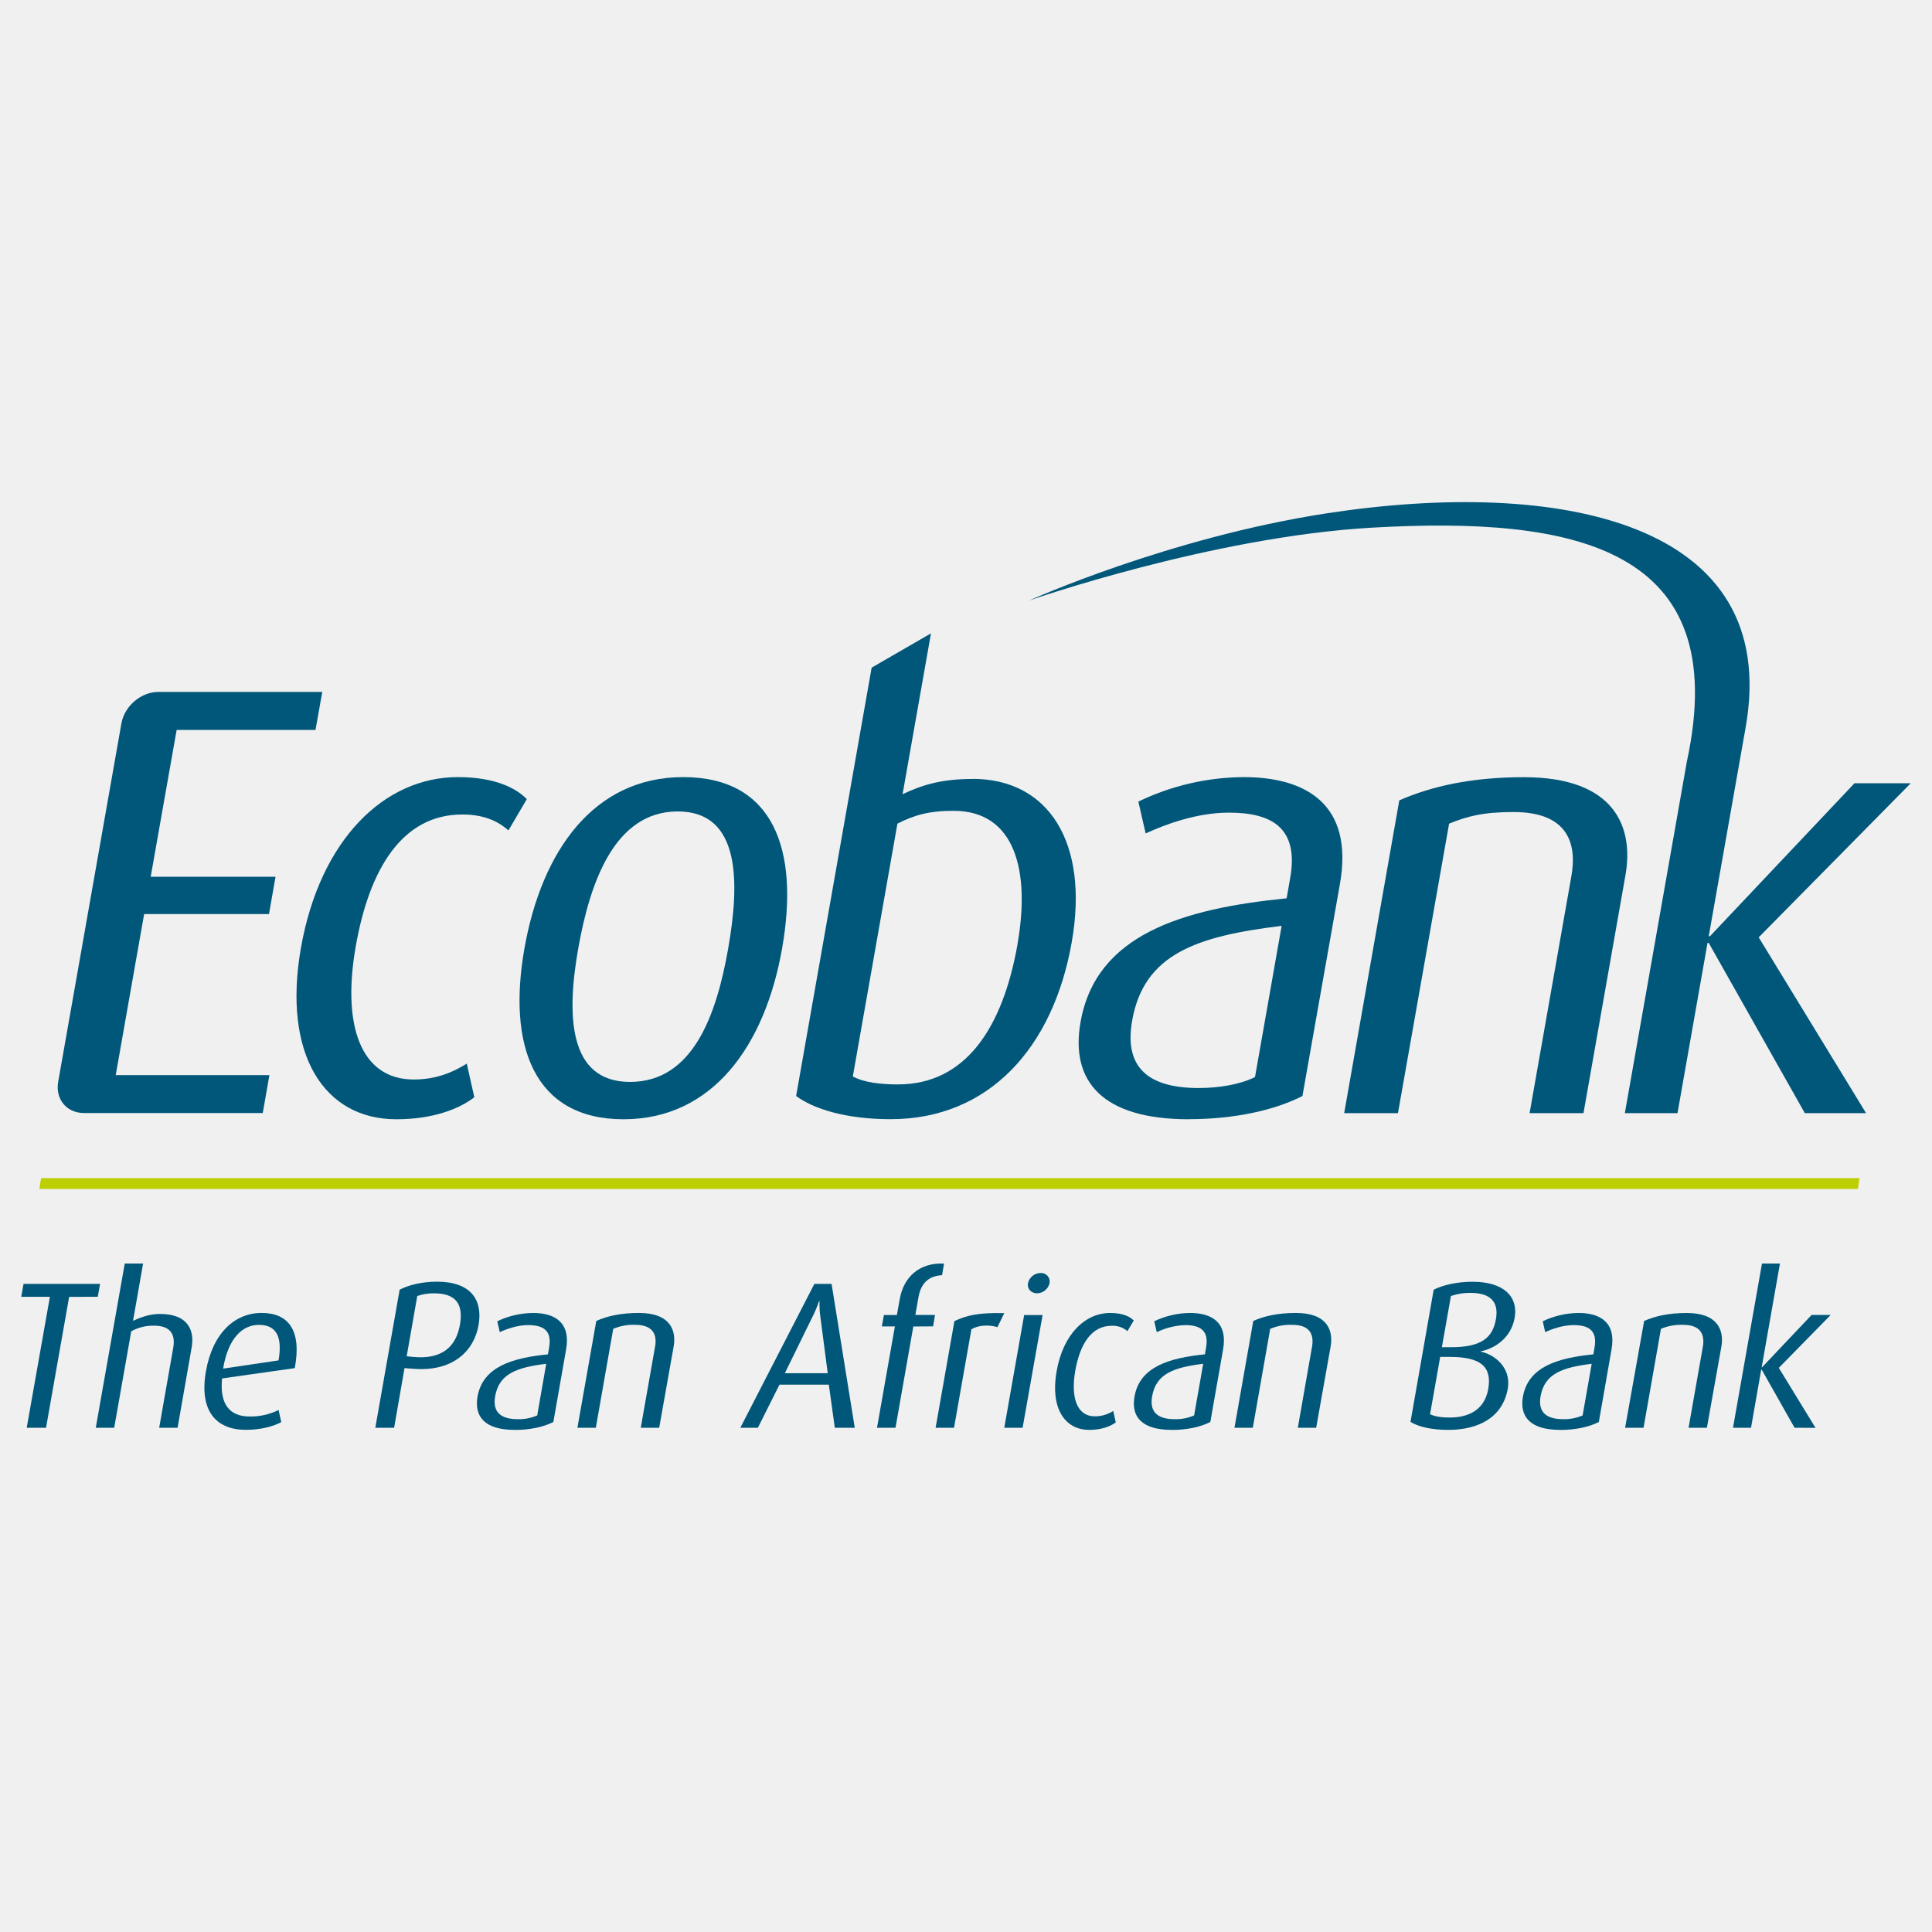
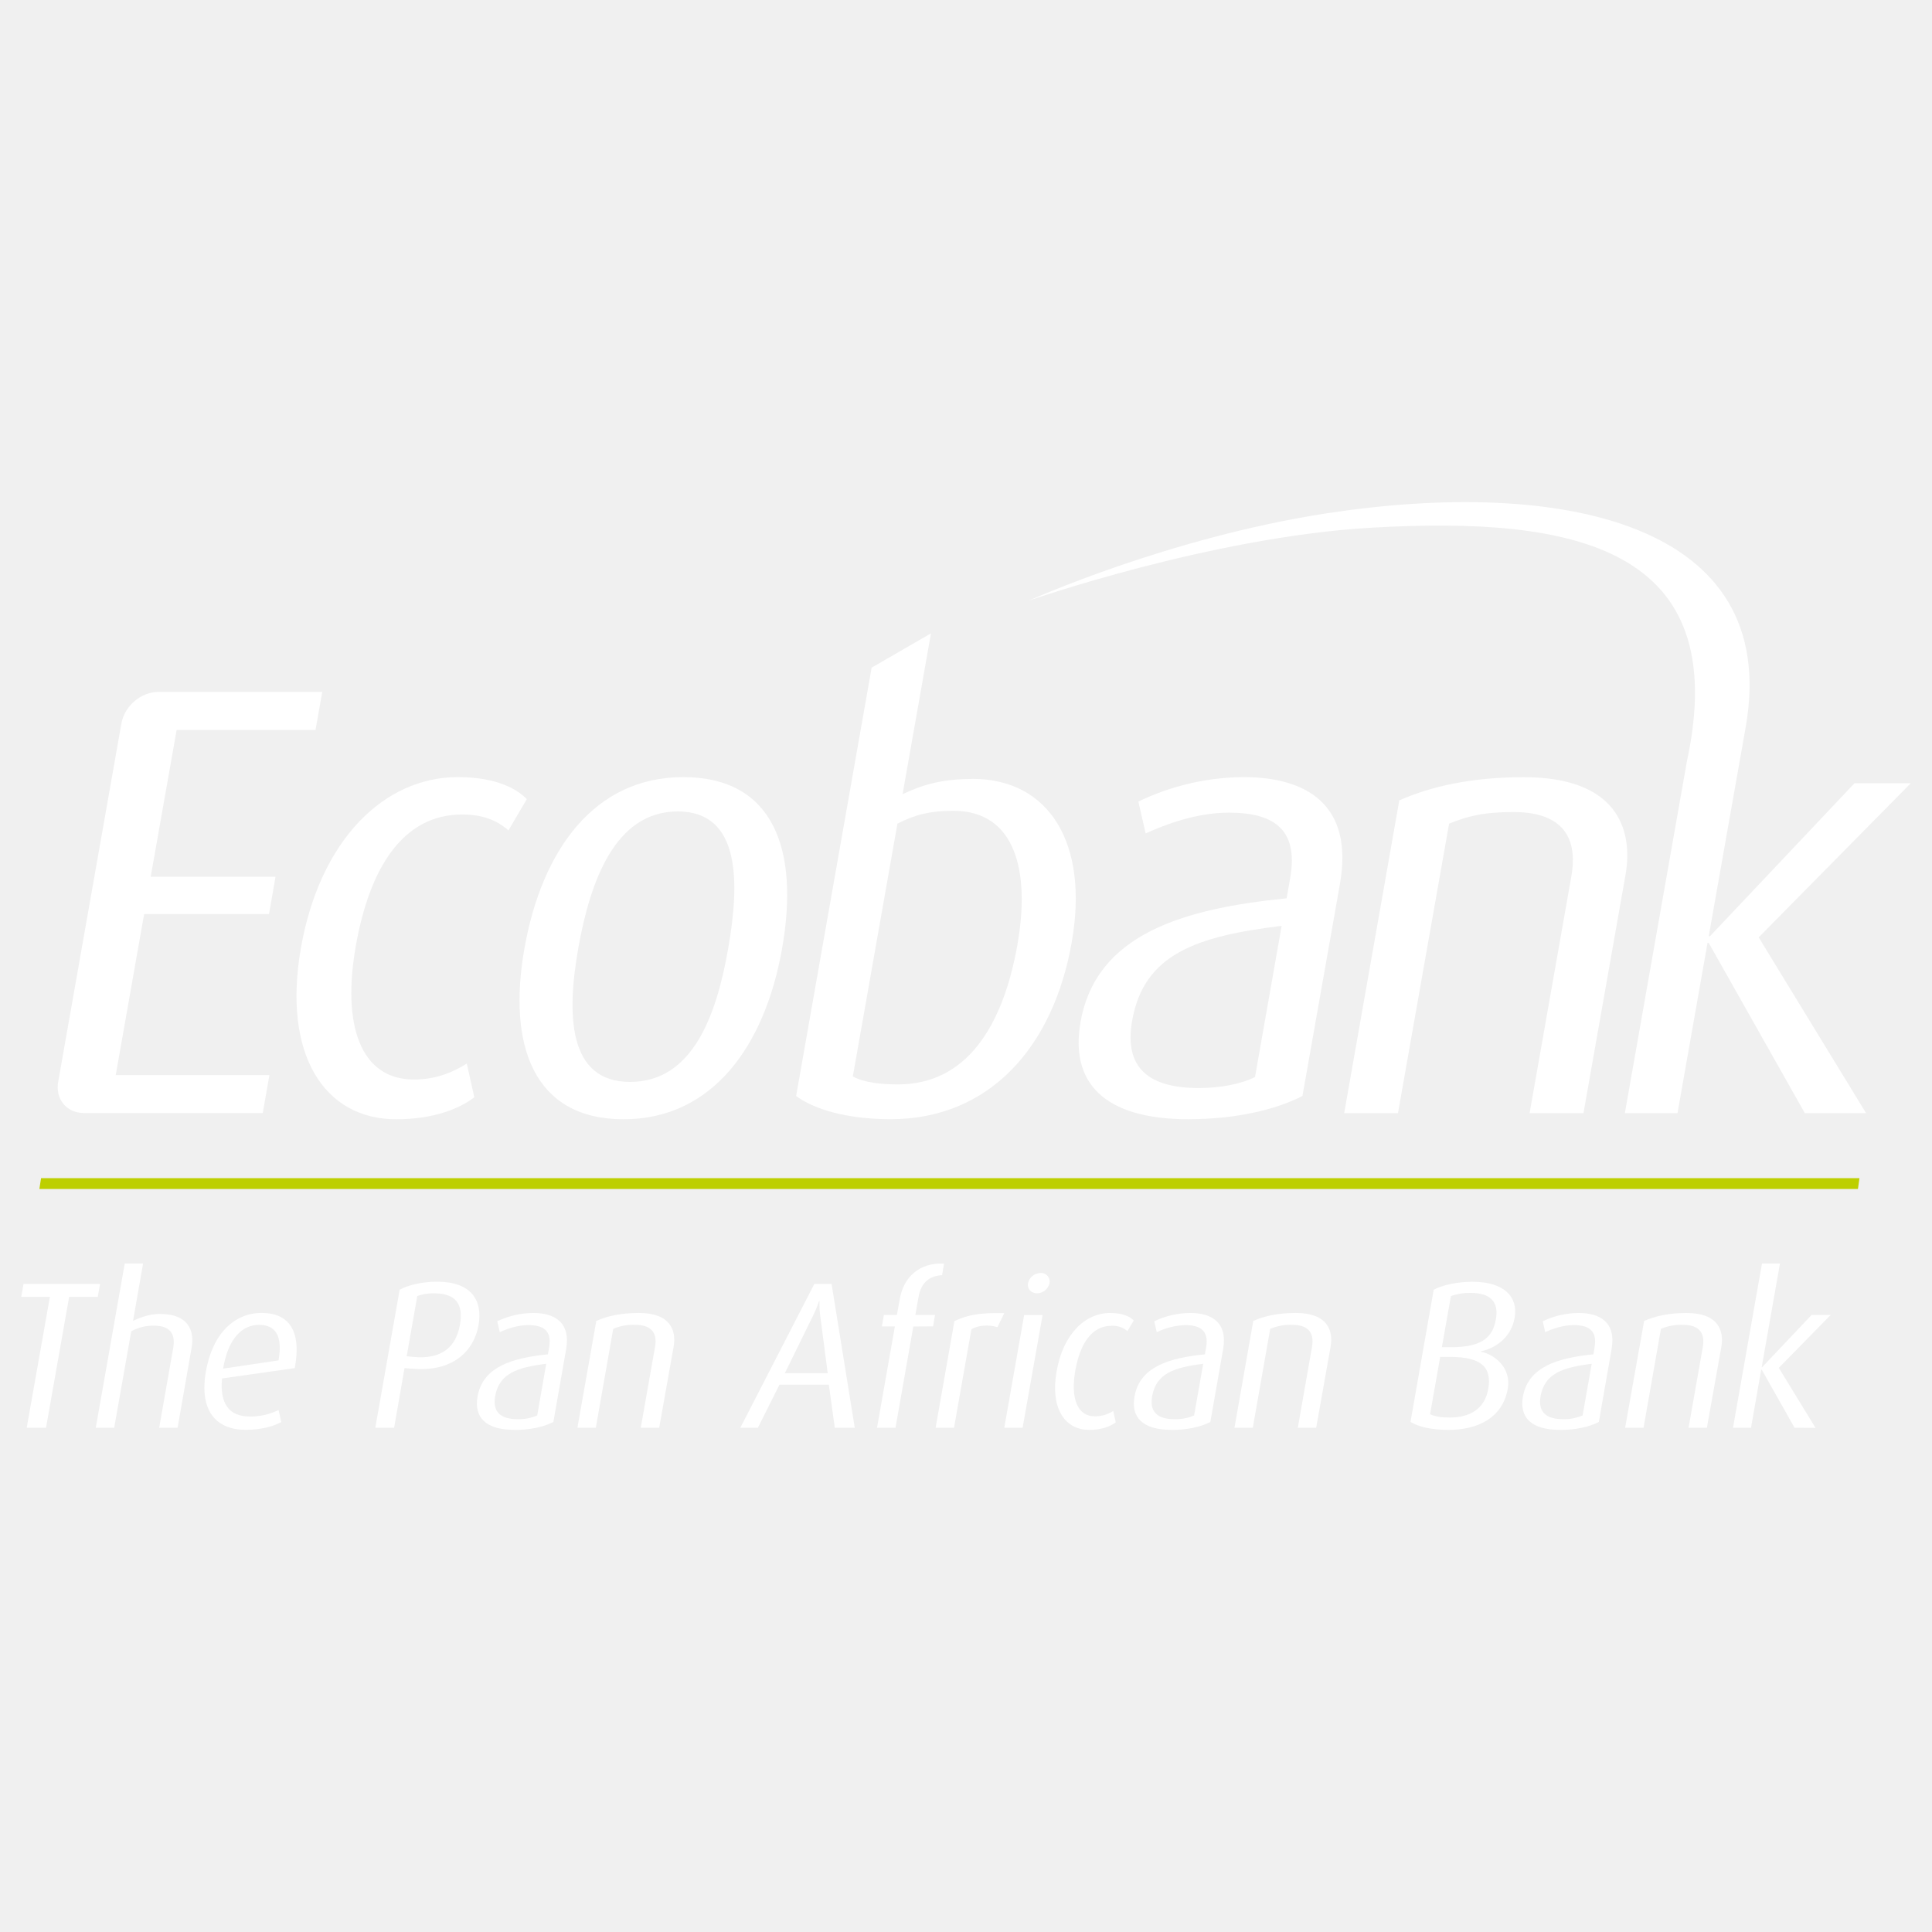
<svg xmlns="http://www.w3.org/2000/svg" viewBox="0 0 1000 1000">
-   <path d="M163.31,377.8l3.49-19.66H82v0c-8.9,0-17.36,7.11-19.11,16L30.15,559.77h0c-1.67,9,4.21,16.29,13.23,16.33H136l3.45-19.63H59.9l14.7-83.34h64.63l3.38-19.31H78l13.43-76Z" style="fill:#00577a" />
-   <path d="M205.1,579.33c-37.38,0-59-33.57-49.34-88.71,9.89-56.09,43.18-88.39,81.2-88.39,20.89,0,31.14,6.68,35.71,11.4l-9.49,16.17c-4.41-3.81-11.25-8.22-23.92-8.22-31.06,0-48.07,28.16-55.1,68.09-7.23,40.87,2.39,69.08,30,69.08,11.72,0,20.34-3.81,27.45-8.22l3.89,17.4c-7.71,6-21.33,11.4-40.36,11.4" style="fill:#00577a" />
-   <path d="M350.81,420c-32.61,0-45.4,36.43-51.52,70.95S294.12,560,326.1,560c32.66,0,44.81-34.88,50.81-69.08S383.43,420,350.81,420M322.73,579.33c-46.6,0-60.11-38.34-51.29-88.39,9-51,36.23-88.71,82.19-88.71,46.88,0,60.19,37.7,51.17,88.71C396,541,369,579.33,322.73,579.33" style="fill:#00577a" />
-   <path d="M663.37,479.22c-44,5.36-71.31,14.54-77.38,49.1-4.37,24.71,9,34.84,34.4,34.84,10.72,0,21.57-1.87,29.2-5.68ZM615.3,579.33c-44.33,0-61.53-19.31-56-50.37,8-45.33,52.76-58.6,106.66-64l1.83-10.45c4.65-26.3-9.85-33.89-31.74-33.89-16.45,0-32.73,6-43.06,10.77l-3.78-16.49a127.18,127.18,0,0,1,54.51-12.67c31.7,0,57.2,13.63,49.81,55.42L674.14,567.29c-14.27,7.31-35.08,12-58.84,12" style="fill:#00577a" />
-   <path d="M791.72,576.15l21.61-122.59c2.82-15.85-.79-33.25-29.91-33.25-15.85,0-23.87,2.18-33.37,6L723.59,576.15H695.75l28.52-161.88c16.53-7.27,37.3-12,64.51-12,47.56,0,56.85,26.3,52.56,50.69L819.61,576.15Z" style="fill:#00577a" />
+   <path d="M163.31,377.8l3.49-19.66H82v0c-8.9,0-17.36,7.11-19.11,16L30.15,559.77h0c-1.67,9,4.21,16.29,13.23,16.33H136l3.45-19.63H59.9l14.7-83.34h64.63l3.38-19.31H78l13.43-76Z" style="fill:#ffffff" />
+   <path d="M205.1,579.33c-37.38,0-59-33.57-49.34-88.71,9.89-56.09,43.18-88.39,81.2-88.39,20.89,0,31.14,6.68,35.71,11.4l-9.49,16.17c-4.41-3.81-11.25-8.22-23.92-8.22-31.06,0-48.07,28.16-55.1,68.09-7.23,40.87,2.39,69.08,30,69.08,11.72,0,20.34-3.81,27.45-8.22l3.89,17.4c-7.71,6-21.33,11.4-40.36,11.4" style="fill:#ffffff" />
+   <path d="M350.81,420c-32.61,0-45.4,36.43-51.52,70.95S294.12,560,326.1,560c32.66,0,44.81-34.88,50.81-69.08S383.43,420,350.81,420M322.73,579.33c-46.6,0-60.11-38.34-51.29-88.39,9-51,36.23-88.71,82.19-88.71,46.88,0,60.19,37.7,51.17,88.71C396,541,369,579.33,322.73,579.33" style="fill:#ffffff" />
+   <path d="M663.37,479.22c-44,5.36-71.31,14.54-77.38,49.1-4.37,24.71,9,34.84,34.4,34.84,10.72,0,21.57-1.87,29.2-5.68ZM615.3,579.33c-44.33,0-61.53-19.31-56-50.37,8-45.33,52.76-58.6,106.66-64l1.83-10.45c4.65-26.3-9.85-33.89-31.74-33.89-16.45,0-32.73,6-43.06,10.77l-3.78-16.49a127.18,127.18,0,0,1,54.51-12.67c31.7,0,57.2,13.63,49.81,55.42L674.14,567.29c-14.27,7.31-35.08,12-58.84,12" style="fill:#ffffff" />
+   <path d="M791.72,576.15l21.61-122.59c2.82-15.85-.79-33.25-29.91-33.25-15.85,0-23.87,2.18-33.37,6L723.59,576.15H695.75l28.52-161.88c16.53-7.27,37.3-12,64.51-12,47.56,0,56.85,26.3,52.56,50.69L819.61,576.15Z" style="fill:#ffffff" />
  <path d="M961.67,615.4H20.38l.87-5.6H962.46Z" style="fill:#bdcf00" />
-   <path d="M526.68,488.71c-7.63,43.11-26.74,72.58-61.9,72.58-8.9,0-17.56-.95-23.36-4.13L464.51,426.3c8.7-4.4,16.36-6.63,29-6.63,32.3,0,39.73,31.7,33.14,69M503.4,403.18c-16.77,0-26.9,3.46-36.23,7.91l14.7-83.26-30.71,17.75L412.07,567.29c9,6.67,25.74,12,48.9,12,50.69,0,84.1-36.75,93.75-91.57,9.1-51.64-12-84.58-51.32-84.58" style="fill:#00577a" />
-   <path d="M989,405.41H959.88l-74.8,79.17h-.64l19.07-107.89c19-106.86-96.37-129.43-216.78-111-81.83,12.56-154.14,45.17-154.14,45.17s94.39-33,177.46-37.74c104.87-6,187.07,9.93,163.07,121.05l-32.1,182h27.25l15.54-88.11h.63l49.74,88.11h31.7l-55.58-91Z" style="fill:#00577a" />
-   <path d="M35.79,671.25,23.83,739h-10l12-67.77H11l1.19-6.71H51.8l-1.19,6.71Z" style="fill:#00577a" />
-   <path d="M82.39,739l7.27-41.35c1.07-6-.56-11.48-9.86-11.48a23.2,23.2,0,0,0-11.87,2.9L59.11,739H49.57l15-85h9.49l-5.2,29.67c5.28-2.5,9.73-3.57,14-3.57,14.86,0,17.8,8.94,16.37,17.16L91.92,739Z" style="fill:#00577a" />
-   <path d="M134,685.75c-8.46,0-15.93,6.83-18.51,22.64l28.68-4.25c2.3-13.22-1.87-18.39-10.17-18.39m-19.07,27.73c-1.27,13.19,3.78,19.7,14.26,19.7a32.43,32.43,0,0,0,15-3.37l1.39,6.27c-3.93,2.15-10.45,4-18.35,4-15.26,0-24.28-9.66-20.62-30.43,3.53-19.83,15.06-30.08,28.8-30.08,14,0,20.82,9.1,17.16,28.57Z" style="fill:#00577a" />
-   <path d="M224.68,669.42a25.19,25.19,0,0,0-8.7,1.39L210.5,702l3.18.32c15.45,1.55,22.4-5.65,24.35-16.45s-2-16.45-13.35-16.45m-12,39-3.3-.31L204,739h-9.74l12.6-71.46c4.56-2.39,11.44-4.14,19.34-4.14,17.56,0,23.8,9.46,21.49,22.53-2.34,13.23-13.3,24.63-34.91,22.44" style="fill:#00577a" />
-   <path d="M282.72,705.89c-15,1.87-24.35,5-26.42,16.77-1.51,8.42,3.1,11.91,11.76,11.91a24,24,0,0,0,10-1.94Zm-16.4,34.21c-15.14,0-21-6.64-19.15-17.25,2.74-15.45,18-20,36.43-21.84l.63-3.58c1.59-9-3.38-11.56-10.84-11.56-5.6,0-11.17,2-14.7,3.66l-1.31-5.65A44,44,0,0,1,276,679.59c10.84,0,19.54,4.65,17,18.95L286.42,736c-4.89,2.55-12,4.14-20.1,4.14" style="fill:#00577a" />
-   <path d="M331.66,739l7.39-41.91c1-5.4-.27-11.36-10.25-11.36a26.7,26.7,0,0,0-11.4,2.07l-9,51.2h-9.53l9.77-55.29c5.64-2.51,12.71-4.13,22.05-4.13,16.25,0,19.43,9,18,17.32L341.2,739Z" style="fill:#00577a" />
-   <path d="M424.74,682.49a48.29,48.29,0,0,1-.56-9h-.24a66,66,0,0,1-3.85,9l-13.86,28.29h22.2ZM432.09,739,429,716.7H403.45L392.28,739h-9.09l38.33-74.48h8.9l12,74.48Z" style="fill:#00577a" />
-   <path d="M472.73,686.59,463.51,739h-9.57l9.25-52.43h-6.75l1.07-5.92h6.72l1.47-8.23c2-11.48,10.25-19,22.92-18.39l-1,6c-5.8.32-10.73,3.06-12.2,11.28l-1.63,9.3h10.17l-1,5.92Z" style="fill:#00577a" />
-   <path d="M516.27,686.94c-4.53-1.43-10-1-13.47,1.08l-9,51h-9.53L494,683.8c6.28-2.9,12-4.44,25.82-4.13Z" style="fill:#00577a" />
-   <path d="M536.81,669.42c-3.14,0-5.25-2.38-4.73-5.2a6.76,6.76,0,0,1,6.55-5.32,4.43,4.43,0,0,1,4.61,5.32,6.77,6.77,0,0,1-6.43,5.2m-17,69.6,10.29-58.35h9.54L529.3,739Z" style="fill:#00577a" />
-   <path d="M563.74,740.1c-12.79,0-20.18-11.48-16.84-30.31,3.33-19.19,14.73-30.2,27.72-30.2,7.15,0,10.65,2.27,12.2,3.9L583.56,689a11.57,11.57,0,0,0-8.14-2.78c-10.65,0-16.45,9.65-18.87,23.28-2.42,13.94.83,23.59,10.25,23.59a17.59,17.59,0,0,0,9.41-2.78l1.31,5.92c-2.66,2-7.31,3.89-13.78,3.89" style="fill:#00577a" />
-   <path d="M622.77,705.89c-15,1.87-24.35,5-26.42,16.77-1.51,8.42,3.06,11.91,11.72,11.91a23.92,23.92,0,0,0,10-1.94ZM606.36,740.1c-15.13,0-21.05-6.64-19.14-17.25,2.7-15.45,18-20,36.43-21.84l.63-3.58c1.59-9-3.38-11.56-10.84-11.56a36.55,36.55,0,0,0-14.7,3.66l-1.31-5.65a43.88,43.88,0,0,1,18.63-4.29c10.84,0,19.54,4.65,17,18.95L626.47,736c-4.89,2.55-12,4.14-20.11,4.14" style="fill:#00577a" />
-   <path d="M671.75,739l7.35-41.91c.95-5.4-.27-11.36-10.21-11.36a26.78,26.78,0,0,0-11.44,2.07l-9,51.2h-9.49l9.73-55.29c5.64-2.51,12.75-4.13,22.05-4.13,16.25,0,19.43,9,18,17.32L681.25,739Z" style="fill:#00577a" />
-   <path d="M761.1,669.19A29.94,29.94,0,0,0,751,670.81l-4.69,26.5h4.84c15.38,0,21.46-4.73,23.12-14.46,1.67-9.14-3-13.66-13.14-13.66m-10.69,33.13h-5L740.2,732c2.58,1.19,5.6,1.71,10.17,1.71,9.73,0,18-3.89,19.94-14.74,2-11.56-3.81-16.64-19.9-16.64m-.76,37.78c-8.42,0-15.29-1.51-19.58-4.13l12-68.41c4.53-2.39,11.95-4.13,20.1-4.13,16.36,0,23.71,7.82,21.81,18.63-1.83,10.64-10.61,16.05-17.52,17.36l0,.2c6.68,1.31,15.93,7.91,13.94,19.27-2.7,14.93-15.37,21.21-30.74,21.21" style="fill:#00577a" />
-   <path d="M823.86,705.89c-15,1.87-24.35,5-26.46,16.77-1.47,8.42,3.1,11.91,11.76,11.91a24.18,24.18,0,0,0,10-1.94ZM807.45,740.1c-15.17,0-21.05-6.64-19.18-17.25,2.78-15.45,18-20,36.47-21.84l.59-3.58c1.59-9-3.34-11.56-10.8-11.56-5.65,0-11.21,2-14.74,3.66l-1.27-5.65a43.84,43.84,0,0,1,18.59-4.29c10.84,0,19.58,4.65,17,18.95L827.56,736c-4.89,2.55-12,4.14-20.11,4.14" style="fill:#00577a" />
-   <path d="M874,739l7.39-41.91c.92-5.4-.27-11.36-10.25-11.36a26.9,26.9,0,0,0-11.44,2.07l-9,51.2h-9.54L851,683.73c5.64-2.51,12.72-4.13,22-4.13,16.21,0,19.39,9,18,17.32L883.49,739Z" style="fill:#00577a" />
-   <path d="M928.86,739l-17-30.07h-.27L906.33,739H897l15-85h9.3l-9.46,53.71h.2l25.63-27.09h9.89L920.71,708l19,31.06Z" style="fill:#00577a" />
+   <path d="M526.68,488.71c-7.63,43.11-26.74,72.58-61.9,72.58-8.9,0-17.56-.95-23.36-4.13L464.51,426.3c8.7-4.4,16.36-6.63,29-6.63,32.3,0,39.73,31.7,33.14,69M503.4,403.18c-16.77,0-26.9,3.46-36.23,7.91l14.7-83.26-30.71,17.75L412.07,567.29c9,6.67,25.74,12,48.9,12,50.69,0,84.1-36.75,93.75-91.57,9.1-51.64-12-84.58-51.32-84.58" style="fill:#ffffff" />
+   <path d="M989,405.41H959.88l-74.8,79.17h-.64l19.07-107.89c19-106.86-96.37-129.43-216.78-111-81.83,12.56-154.14,45.17-154.14,45.17s94.39-33,177.46-37.74c104.87-6,187.07,9.93,163.07,121.05l-32.1,182h27.25l15.54-88.11h.63l49.74,88.11h31.7l-55.58-91Z" style="fill:#ffffff" />
+   <path d="M35.79,671.25,23.83,739h-10l12-67.77H11l1.19-6.71H51.8l-1.19,6.71Z" style="fill:#ffffff" />
+   <path d="M82.39,739l7.27-41.35c1.07-6-.56-11.48-9.86-11.48a23.2,23.2,0,0,0-11.87,2.9L59.11,739H49.57l15-85h9.49l-5.2,29.67c5.28-2.5,9.73-3.57,14-3.57,14.86,0,17.8,8.94,16.37,17.16L91.92,739Z" style="fill:#ffffff" />
+   <path d="M134,685.75c-8.46,0-15.93,6.83-18.51,22.64l28.68-4.25c2.3-13.22-1.87-18.39-10.17-18.39m-19.07,27.73c-1.27,13.19,3.78,19.7,14.26,19.7a32.43,32.43,0,0,0,15-3.37l1.39,6.27c-3.93,2.15-10.45,4-18.35,4-15.26,0-24.28-9.66-20.62-30.43,3.53-19.83,15.06-30.08,28.8-30.08,14,0,20.82,9.1,17.16,28.57Z" style="fill:#ffffff" />
+   <path d="M224.68,669.42a25.19,25.19,0,0,0-8.7,1.39L210.5,702l3.18.32c15.45,1.55,22.4-5.65,24.35-16.45s-2-16.45-13.35-16.45m-12,39-3.3-.31L204,739h-9.74l12.6-71.46c4.56-2.39,11.44-4.14,19.34-4.14,17.56,0,23.8,9.46,21.49,22.53-2.34,13.23-13.3,24.63-34.91,22.44" style="fill:#ffffff" />
+   <path d="M282.72,705.89c-15,1.87-24.35,5-26.42,16.77-1.51,8.42,3.1,11.91,11.76,11.91a24,24,0,0,0,10-1.94Zm-16.4,34.21c-15.14,0-21-6.64-19.15-17.25,2.74-15.45,18-20,36.43-21.84l.63-3.58c1.59-9-3.38-11.56-10.84-11.56-5.6,0-11.17,2-14.7,3.66l-1.31-5.65A44,44,0,0,1,276,679.59c10.84,0,19.54,4.65,17,18.95L286.42,736c-4.89,2.55-12,4.14-20.1,4.14" style="fill:#ffffff" />
+   <path d="M331.66,739l7.39-41.91c1-5.4-.27-11.36-10.25-11.36a26.7,26.7,0,0,0-11.4,2.07l-9,51.2h-9.53l9.77-55.29c5.64-2.51,12.71-4.13,22.05-4.13,16.25,0,19.43,9,18,17.32L341.2,739Z" style="fill:#ffffff" />
+   <path d="M424.74,682.49a48.29,48.29,0,0,1-.56-9h-.24a66,66,0,0,1-3.85,9l-13.86,28.29h22.2ZM432.09,739,429,716.7H403.45L392.28,739h-9.09l38.33-74.48h8.9l12,74.48Z" style="fill:#ffffff" />
+   <path d="M472.73,686.59,463.51,739h-9.57l9.25-52.43h-6.75l1.07-5.92h6.72l1.47-8.23c2-11.48,10.25-19,22.92-18.39l-1,6c-5.8.32-10.73,3.06-12.2,11.28l-1.63,9.3h10.17l-1,5.92Z" style="fill:#ffffff" />
+   <path d="M516.27,686.94c-4.53-1.43-10-1-13.47,1.08l-9,51h-9.53L494,683.8c6.28-2.9,12-4.44,25.82-4.13Z" style="fill:#ffffff" />
+   <path d="M536.81,669.42c-3.14,0-5.25-2.38-4.73-5.2a6.76,6.76,0,0,1,6.55-5.32,4.43,4.43,0,0,1,4.61,5.32,6.77,6.77,0,0,1-6.43,5.2m-17,69.6,10.29-58.35h9.54L529.3,739Z" style="fill:#ffffff" />
+   <path d="M563.74,740.1c-12.79,0-20.18-11.48-16.84-30.31,3.33-19.19,14.73-30.2,27.72-30.2,7.15,0,10.65,2.27,12.2,3.9L583.56,689a11.57,11.57,0,0,0-8.14-2.78c-10.65,0-16.45,9.65-18.87,23.28-2.42,13.94.83,23.59,10.25,23.59a17.59,17.59,0,0,0,9.41-2.78l1.31,5.92c-2.66,2-7.31,3.89-13.78,3.89" style="fill:#ffffff" />
+   <path d="M622.77,705.89c-15,1.87-24.35,5-26.42,16.77-1.51,8.42,3.06,11.91,11.72,11.91a23.92,23.92,0,0,0,10-1.94ZM606.36,740.1c-15.13,0-21.05-6.64-19.14-17.25,2.7-15.45,18-20,36.43-21.84l.63-3.58c1.59-9-3.38-11.56-10.84-11.56a36.55,36.55,0,0,0-14.7,3.66l-1.31-5.65a43.88,43.88,0,0,1,18.63-4.29c10.84,0,19.54,4.65,17,18.95L626.47,736c-4.89,2.55-12,4.14-20.11,4.14" style="fill:#ffffff" />
+   <path d="M671.75,739l7.35-41.91c.95-5.4-.27-11.36-10.21-11.36a26.78,26.78,0,0,0-11.44,2.07l-9,51.2h-9.49l9.73-55.29c5.64-2.51,12.75-4.13,22.05-4.13,16.25,0,19.43,9,18,17.32L681.25,739Z" style="fill:#ffffff" />
+   <path d="M761.1,669.19A29.94,29.94,0,0,0,751,670.81l-4.69,26.5h4.84c15.38,0,21.46-4.73,23.12-14.46,1.67-9.14-3-13.66-13.14-13.66m-10.69,33.13h-5L740.2,732c2.58,1.19,5.6,1.71,10.17,1.71,9.73,0,18-3.89,19.94-14.74,2-11.56-3.81-16.64-19.9-16.64m-.76,37.78c-8.42,0-15.29-1.51-19.58-4.13l12-68.41c4.53-2.39,11.95-4.13,20.1-4.13,16.36,0,23.71,7.82,21.81,18.63-1.83,10.64-10.61,16.05-17.52,17.36l0,.2c6.68,1.31,15.93,7.91,13.94,19.27-2.7,14.93-15.37,21.21-30.74,21.21" style="fill:#ffffff" />
+   <path d="M823.86,705.89c-15,1.87-24.35,5-26.46,16.77-1.47,8.42,3.1,11.91,11.76,11.91a24.18,24.18,0,0,0,10-1.94ZM807.45,740.1c-15.17,0-21.05-6.64-19.18-17.25,2.78-15.45,18-20,36.47-21.84l.59-3.58c1.59-9-3.34-11.56-10.8-11.56-5.65,0-11.21,2-14.74,3.66l-1.27-5.65a43.84,43.84,0,0,1,18.59-4.29c10.84,0,19.58,4.65,17,18.95L827.56,736c-4.89,2.55-12,4.14-20.11,4.14" style="fill:#ffffff" />
+   <path d="M874,739l7.39-41.91c.92-5.4-.27-11.36-10.25-11.36a26.9,26.9,0,0,0-11.44,2.07l-9,51.2h-9.54L851,683.73c5.64-2.51,12.72-4.13,22-4.13,16.21,0,19.39,9,18,17.32L883.49,739Z" style="fill:#ffffff" />
+   <path d="M928.86,739l-17-30.07h-.27L906.33,739H897l15-85h9.3l-9.46,53.71h.2l25.63-27.09h9.89L920.71,708l19,31.06Z" style="fill:#ffffff" />
</svg>
